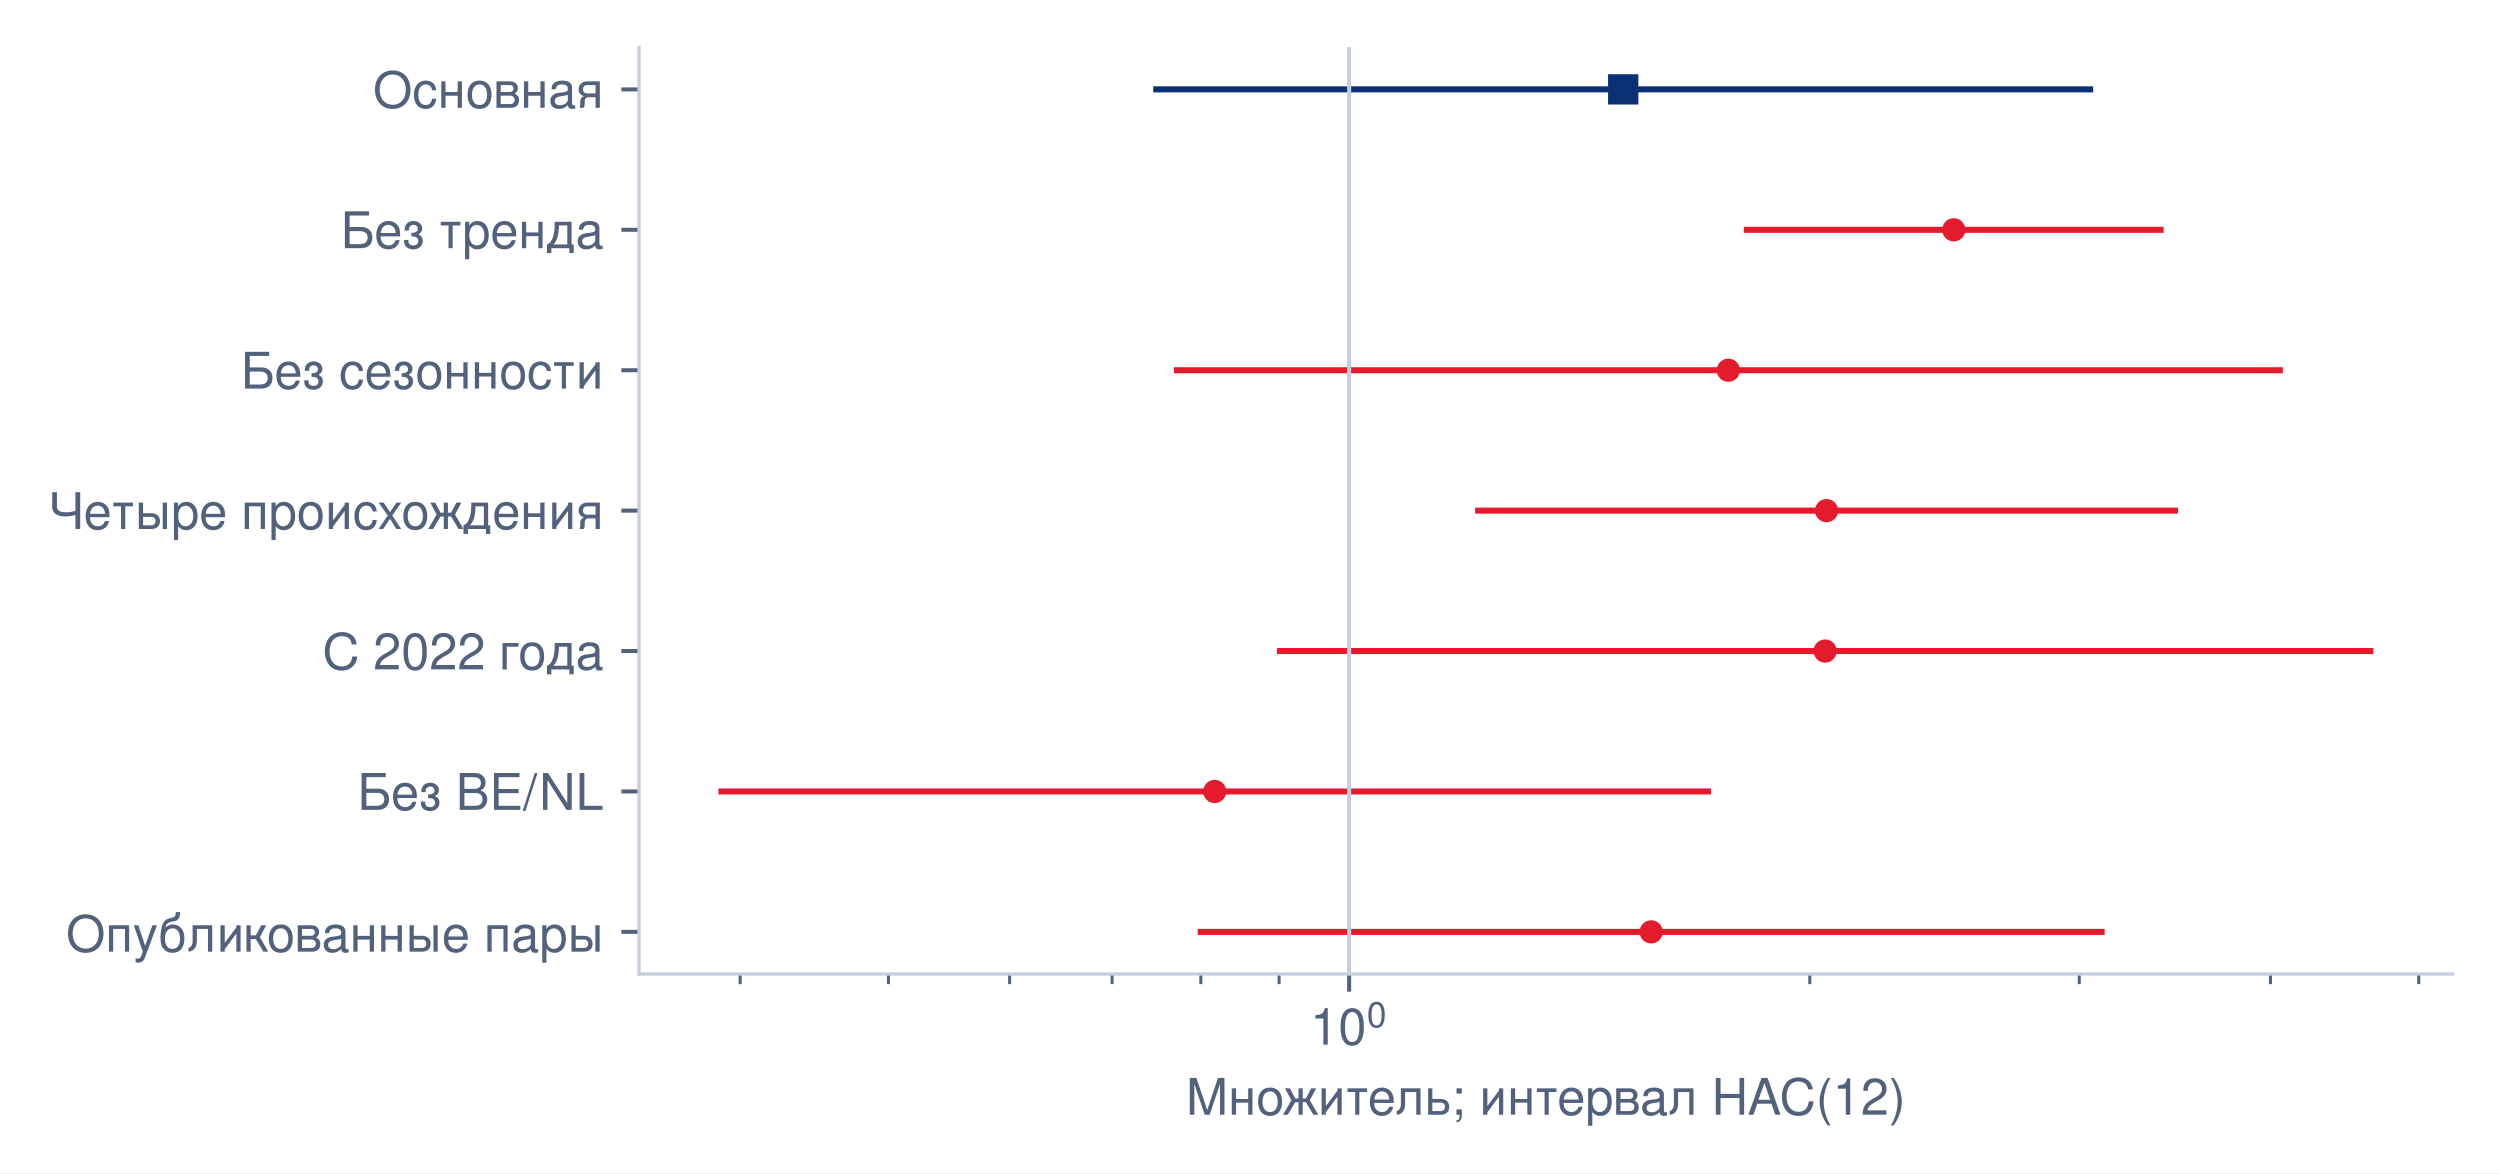
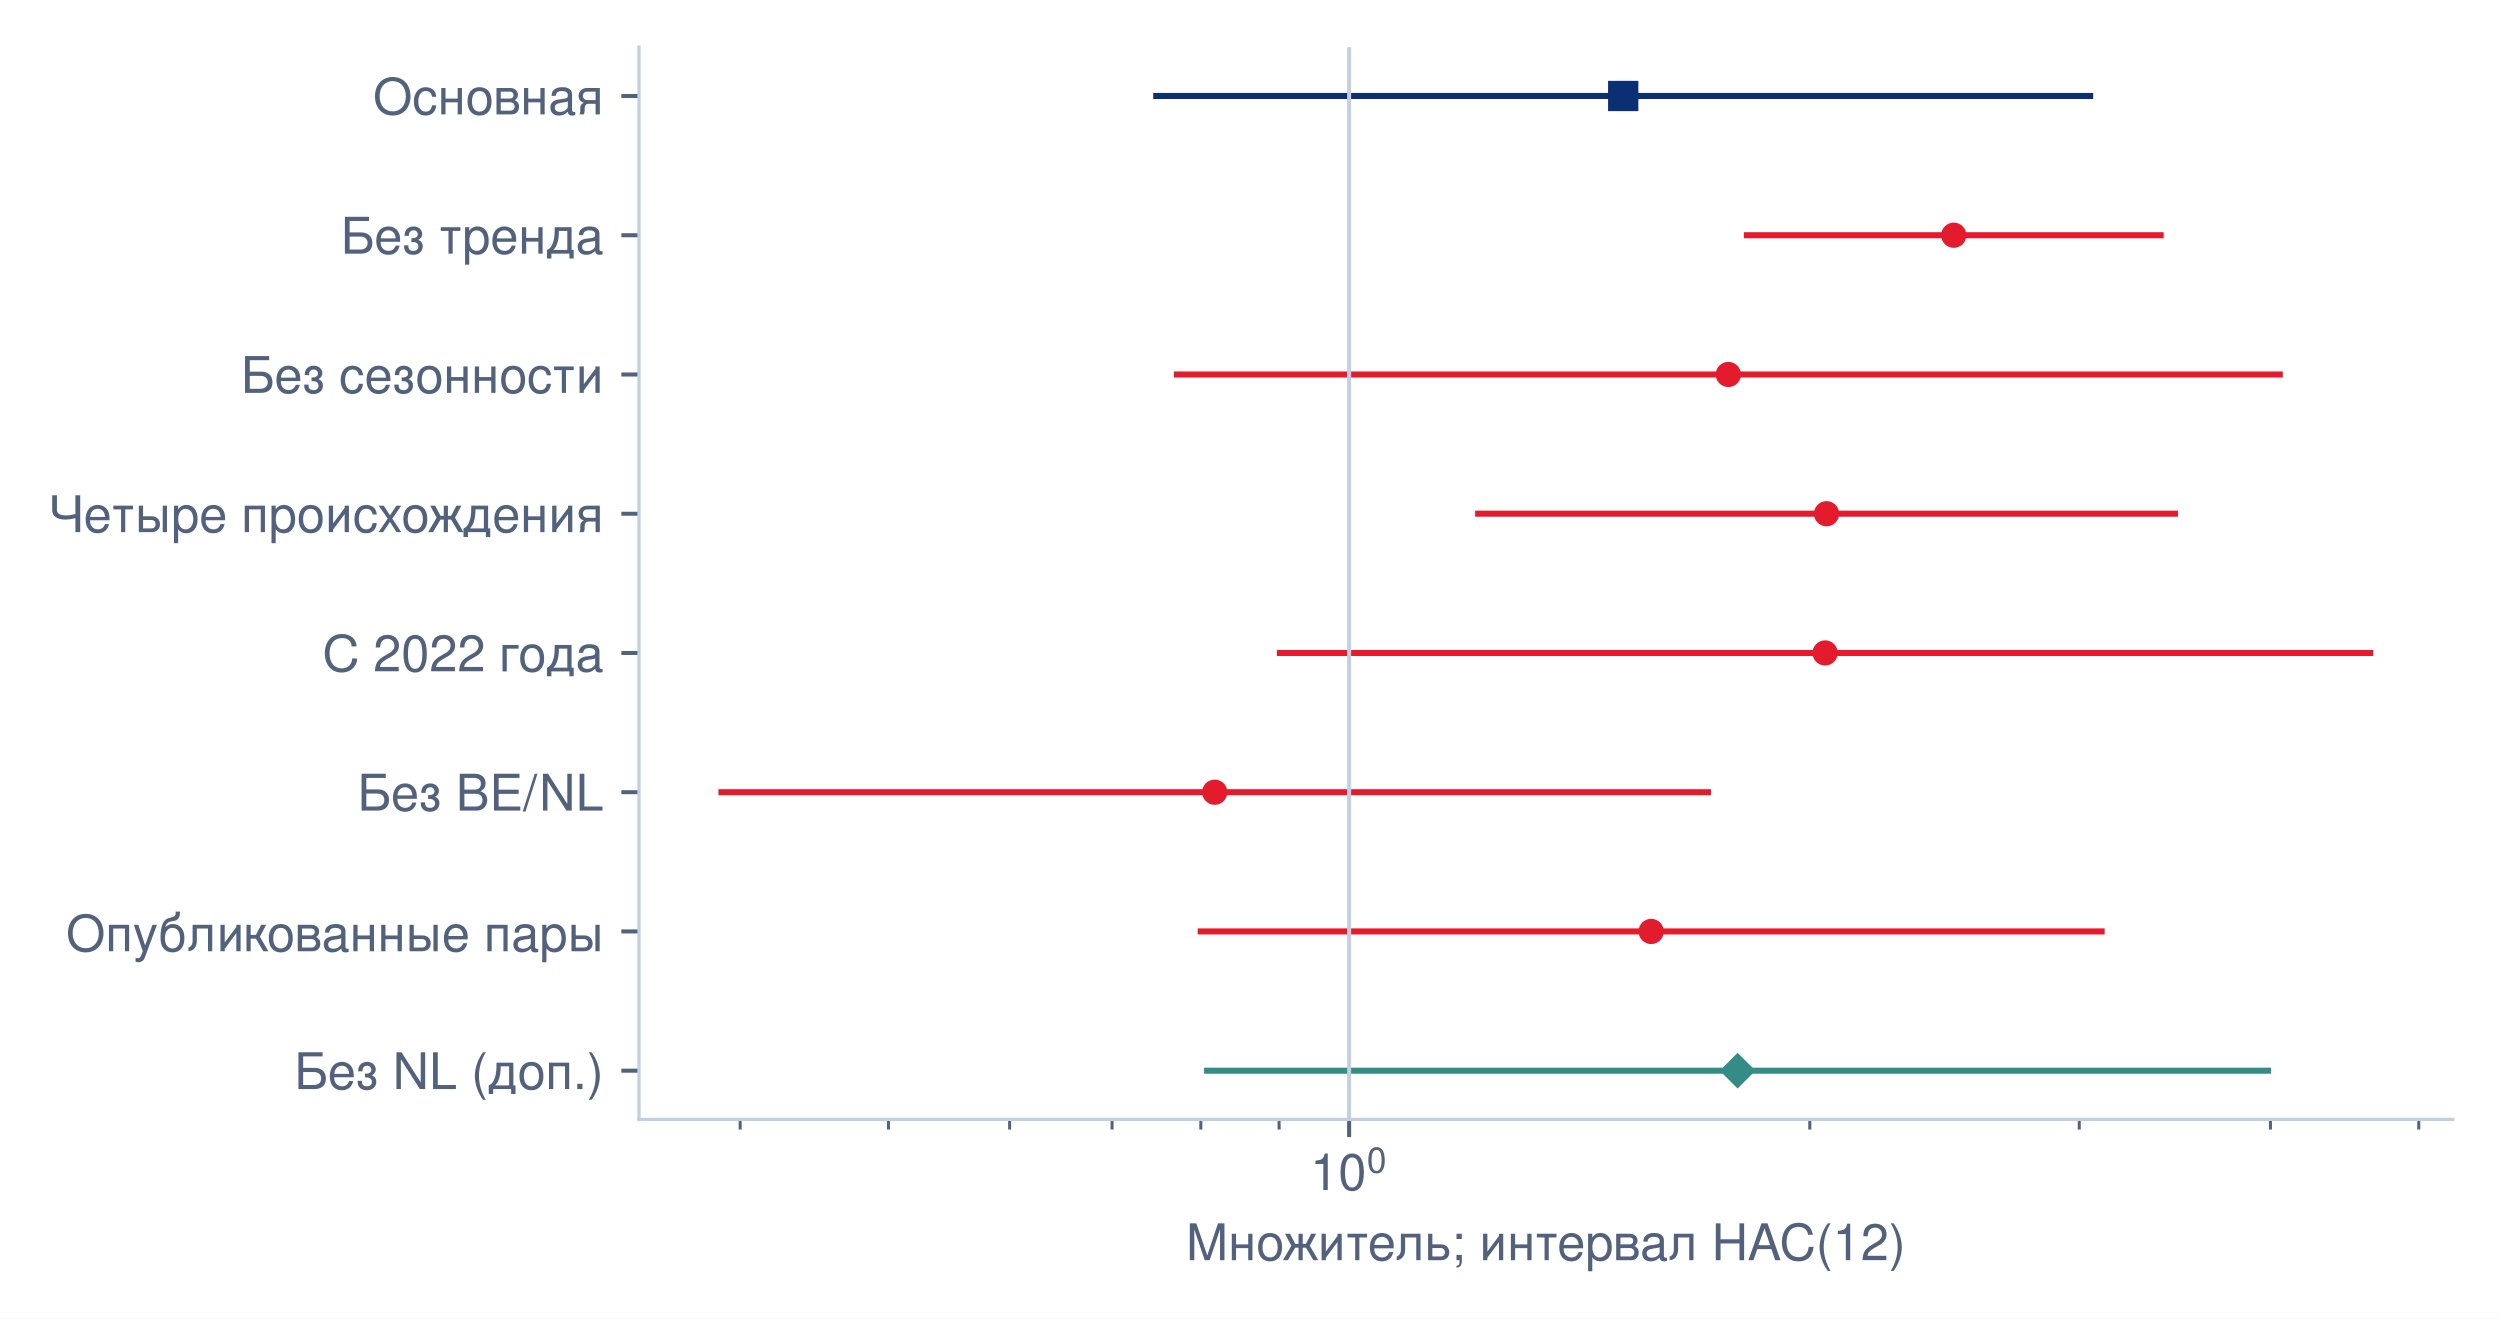
- <svg xmlns="http://www.w3.org/2000/svg" xmlns:xlink="http://www.w3.org/1999/xlink" width="495.12pt" height="232.32pt" viewBox="0 0 495.12 232.32" version="1.1">
+ <svg xmlns="http://www.w3.org/2000/svg" xmlns:xlink="http://www.w3.org/1999/xlink" width="495.12pt" height="261.12pt" viewBox="0 0 495.12 261.12" version="1.1">
  <defs>
    <style type="text/css">*{stroke-linejoin: round; stroke-linecap: butt}</style>
  </defs>
  <g id="figure_1">
    <g id="patch_1">
-       <path d="M 0 232.32  L 495.12 232.32  L 495.12 0  L 0 0  z " style="fill: #ffffff" />
+       <path d="M 0 261.12  L 495.12 261.12  L 495.12 0  L 0 0  z " style="fill: #ffffff" />
    </g>
    <g id="axes_1">
      <g id="patch_2">
-         <path d="M 126.558 192.9  L 485.76 192.9  L 485.76 9.36  L 126.558 9.36  z " style="fill: #ffffff" />
+         <path d="M 126.558 221.7  L 485.76 221.7  L 485.76 9.36  L 126.558 9.36  z " style="fill: #ffffff" />
      </g>
      <g id="matplotlib.axis_1">
        <g id="xtick_1">
          <g id="line2d_1">
-             <path d="M 267.192 192.9  L 267.192 9.36  " clip-path="url(#p81fc3f69a3)" style="fill: none; stroke: #dbe4ef; stroke-width: 0.55; stroke-linecap: square" />
+             <path d="M 267.192 221.7  L 267.192 9.36  " clip-path="url(#pdd04d3d1da)" style="fill: none; stroke: #dbe4ef; stroke-width: 0.55; stroke-linecap: square" />
          </g>
          <g id="line2d_2">
            <defs>
              <path id="md188bb323f" d="M 0 0  L 0 3.5  " style="stroke: #52627c; stroke-width: 0.8" />
            </defs>
            <g>
-               <use xlink:href="#md188bb323f" x="267.192" y="192.9" style="fill: #52627c; stroke: #52627c; stroke-width: 0.8" />
+               <use xlink:href="#md188bb323f" x="267.192" y="221.7" style="fill: #52627c; stroke: #52627c; stroke-width: 0.8" />
            </g>
          </g>
          <g id="text_1">
-             <g style="fill: #52627c" transform="translate(259.4917 207.1908)">
+             <g style="fill: #52627c" transform="translate(259.4917 235.9908)">
              <text>
                <tspan x="0" y="-0.311" style="font-size: 10px; font-family: 'Nimbus Sans'; fill: #52627c">1</tspan>
                <tspan x="5.56" y="-0.311" style="font-size: 10px; font-family: 'Nimbus Sans'; fill: #52627c">0</tspan>
                <tspan x="11.206" y="-3.75" style="font-size: 7px; font-family: 'Nimbus Sans'; fill: #52627c">0</tspan>
              </text>
            </g>
          </g>
        </g>
        <g id="xtick_2">
          <g id="line2d_3">
            <defs>
              <path id="m57189ea92f" d="M 0 0  L 0 2  " style="stroke: #52627c; stroke-width: 0.6" />
            </defs>
            <g>
-               <use xlink:href="#m57189ea92f" x="146.588" y="192.9" style="fill: #52627c; stroke: #52627c; stroke-width: 0.6" />
+               <use xlink:href="#m57189ea92f" x="146.588" y="221.7" style="fill: #52627c; stroke: #52627c; stroke-width: 0.6" />
            </g>
          </g>
        </g>
        <g id="xtick_3">
          <g id="line2d_4">
            <g>
-               <use xlink:href="#m57189ea92f" x="175.958" y="192.9" style="fill: #52627c; stroke: #52627c; stroke-width: 0.6" />
+               <use xlink:href="#m57189ea92f" x="175.958" y="221.7" style="fill: #52627c; stroke: #52627c; stroke-width: 0.6" />
            </g>
          </g>
        </g>
        <g id="xtick_4">
          <g id="line2d_5">
            <g>
-               <use xlink:href="#m57189ea92f" x="199.956" y="192.9" style="fill: #52627c; stroke: #52627c; stroke-width: 0.6" />
+               <use xlink:href="#m57189ea92f" x="199.956" y="221.7" style="fill: #52627c; stroke: #52627c; stroke-width: 0.6" />
            </g>
          </g>
        </g>
        <g id="xtick_5">
          <g id="line2d_6">
            <g>
-               <use xlink:href="#m57189ea92f" x="220.245" y="192.9" style="fill: #52627c; stroke: #52627c; stroke-width: 0.6" />
+               <use xlink:href="#m57189ea92f" x="220.245" y="221.7" style="fill: #52627c; stroke: #52627c; stroke-width: 0.6" />
            </g>
          </g>
        </g>
        <g id="xtick_6">
          <g id="line2d_7">
            <g>
-               <use xlink:href="#m57189ea92f" x="237.821" y="192.9" style="fill: #52627c; stroke: #52627c; stroke-width: 0.6" />
+               <use xlink:href="#m57189ea92f" x="237.821" y="221.7" style="fill: #52627c; stroke: #52627c; stroke-width: 0.6" />
            </g>
          </g>
        </g>
        <g id="xtick_7">
          <g id="line2d_8">
            <g>
-               <use xlink:href="#m57189ea92f" x="253.324" y="192.9" style="fill: #52627c; stroke: #52627c; stroke-width: 0.6" />
+               <use xlink:href="#m57189ea92f" x="253.324" y="221.7" style="fill: #52627c; stroke: #52627c; stroke-width: 0.6" />
            </g>
          </g>
        </g>
        <g id="xtick_8">
          <g id="line2d_9">
            <g>
-               <use xlink:href="#m57189ea92f" x="358.425" y="192.9" style="fill: #52627c; stroke: #52627c; stroke-width: 0.6" />
+               <use xlink:href="#m57189ea92f" x="358.425" y="221.7" style="fill: #52627c; stroke: #52627c; stroke-width: 0.6" />
            </g>
          </g>
        </g>
        <g id="xtick_9">
          <g id="line2d_10">
            <g>
-               <use xlink:href="#m57189ea92f" x="411.793" y="192.9" style="fill: #52627c; stroke: #52627c; stroke-width: 0.6" />
+               <use xlink:href="#m57189ea92f" x="411.793" y="221.7" style="fill: #52627c; stroke: #52627c; stroke-width: 0.6" />
            </g>
          </g>
        </g>
        <g id="xtick_10">
          <g id="line2d_11">
            <g>
-               <use xlink:href="#m57189ea92f" x="449.658" y="192.9" style="fill: #52627c; stroke: #52627c; stroke-width: 0.6" />
+               <use xlink:href="#m57189ea92f" x="449.658" y="221.7" style="fill: #52627c; stroke: #52627c; stroke-width: 0.6" />
            </g>
          </g>
        </g>
        <g id="xtick_11">
          <g id="line2d_12">
            <g>
-               <use xlink:href="#m57189ea92f" x="479.029" y="192.9" style="fill: #52627c; stroke: #52627c; stroke-width: 0.6" />
+               <use xlink:href="#m57189ea92f" x="479.029" y="221.7" style="fill: #52627c; stroke: #52627c; stroke-width: 0.6" />
            </g>
          </g>
        </g>
        <g id="text_2">
-           <text style="font-size: 10px; font-family: 'Nimbus Sans'; text-anchor: middle; fill: #52627c" x="306.159" y="220.78" transform="rotate(-0 306.159 220.7798)">Множитель; интервал HAC(12)</text>
+           <text style="font-size: 10px; font-family: 'Nimbus Sans'; text-anchor: middle; fill: #52627c" x="306.159" y="249.58" transform="rotate(-0 306.159 249.5798)">Множитель; интервал HAC(12)</text>
        </g>
      </g>
      <g id="matplotlib.axis_2">
        <g id="ytick_1">
          <g id="line2d_13">
            <defs>
              <path id="m8aa7f7965a" d="M 0 0  L -3.5 0  " style="stroke: #52627c; stroke-width: 0.8" />
            </defs>
            <g>
-               <use xlink:href="#m8aa7f7965a" x="126.558" y="17.703" style="fill: #52627c; stroke: #52627c; stroke-width: 0.8" />
+               <use xlink:href="#m8aa7f7965a" x="126.558" y="19.012" style="fill: #52627c; stroke: #52627c; stroke-width: 0.8" />
            </g>
          </g>
          <g id="text_3">
-             <text style="font-size: 10px; font-family: 'Nimbus Sans'; text-anchor: end; fill: #52627c" x="119.558" y="21.348" transform="rotate(-0 119.5584 21.34805)">Основная</text>
+             <text style="font-size: 10px; font-family: 'Nimbus Sans'; text-anchor: end; fill: #52627c" x="119.558" y="22.657" transform="rotate(-0 119.5584 22.65714)">Основная</text>
          </g>
        </g>
        <g id="ytick_2">
          <g id="line2d_14">
            <g>
-               <use xlink:href="#m8aa7f7965a" x="126.558" y="45.512" style="fill: #52627c; stroke: #52627c; stroke-width: 0.8" />
+               <use xlink:href="#m8aa7f7965a" x="126.558" y="46.588" style="fill: #52627c; stroke: #52627c; stroke-width: 0.8" />
            </g>
          </g>
          <g id="text_4">
-             <text style="font-size: 10px; font-family: 'Nimbus Sans'; text-anchor: end; fill: #52627c" x="119.558" y="49.157" transform="rotate(-0 119.5584 49.15716)">Без тренда</text>
+             <text style="font-size: 10px; font-family: 'Nimbus Sans'; text-anchor: end; fill: #52627c" x="119.558" y="50.234" transform="rotate(-0 119.5584 50.23378)">Без тренда</text>
          </g>
        </g>
        <g id="ytick_3">
          <g id="line2d_15">
            <g>
-               <use xlink:href="#m8aa7f7965a" x="126.558" y="73.321" style="fill: #52627c; stroke: #52627c; stroke-width: 0.8" />
+               <use xlink:href="#m8aa7f7965a" x="126.558" y="74.165" style="fill: #52627c; stroke: #52627c; stroke-width: 0.8" />
            </g>
          </g>
          <g id="text_5">
-             <text style="font-size: 10px; font-family: 'Nimbus Sans'; text-anchor: end; fill: #52627c" x="119.558" y="76.966" transform="rotate(-0 119.5584 76.96627)">Без сезонности</text>
+             <text style="font-size: 10px; font-family: 'Nimbus Sans'; text-anchor: end; fill: #52627c" x="119.558" y="77.81" transform="rotate(-0 119.5584 77.81042)">Без сезонности</text>
          </g>
        </g>
        <g id="ytick_4">
          <g id="line2d_16">
            <g>
-               <use xlink:href="#m8aa7f7965a" x="126.558" y="101.13" style="fill: #52627c; stroke: #52627c; stroke-width: 0.8" />
+               <use xlink:href="#m8aa7f7965a" x="126.558" y="101.742" style="fill: #52627c; stroke: #52627c; stroke-width: 0.8" />
            </g>
          </g>
          <g id="text_6">
-             <text style="font-size: 10px; font-family: 'Nimbus Sans'; text-anchor: end; fill: #52627c" x="119.558" y="104.775" transform="rotate(-0 119.5584 104.7754)">Четыре происхождения</text>
+             <text style="font-size: 10px; font-family: 'Nimbus Sans'; text-anchor: end; fill: #52627c" x="119.558" y="105.387" transform="rotate(-0 119.5584 105.3871)">Четыре происхождения</text>
          </g>
        </g>
        <g id="ytick_5">
          <g id="line2d_17">
            <g>
-               <use xlink:href="#m8aa7f7965a" x="126.558" y="128.939" style="fill: #52627c; stroke: #52627c; stroke-width: 0.8" />
+               <use xlink:href="#m8aa7f7965a" x="126.558" y="129.318" style="fill: #52627c; stroke: #52627c; stroke-width: 0.8" />
            </g>
          </g>
          <g id="text_7">
-             <text style="font-size: 10px; font-family: 'Nimbus Sans'; text-anchor: end; fill: #52627c" x="119.558" y="132.584" transform="rotate(-0 119.5584 132.5845)">С 2022 года</text>
+             <text style="font-size: 10px; font-family: 'Nimbus Sans'; text-anchor: end; fill: #52627c" x="119.558" y="132.964" transform="rotate(-0 119.5584 132.9637)">С 2022 года</text>
          </g>
        </g>
        <g id="ytick_6">
          <g id="line2d_18">
            <g>
-               <use xlink:href="#m8aa7f7965a" x="126.558" y="156.748" style="fill: #52627c; stroke: #52627c; stroke-width: 0.8" />
+               <use xlink:href="#m8aa7f7965a" x="126.558" y="156.895" style="fill: #52627c; stroke: #52627c; stroke-width: 0.8" />
            </g>
          </g>
          <g id="text_8">
-             <text style="font-size: 10px; font-family: 'Nimbus Sans'; text-anchor: end; fill: #52627c" x="119.558" y="160.394" transform="rotate(-0 119.5584 160.3936)">Без BE/NL</text>
+             <text style="font-size: 10px; font-family: 'Nimbus Sans'; text-anchor: end; fill: #52627c" x="119.558" y="160.54" transform="rotate(-0 119.5584 160.5403)">Без BE/NL</text>
          </g>
        </g>
        <g id="ytick_7">
          <g id="line2d_19">
            <g>
-               <use xlink:href="#m8aa7f7965a" x="126.558" y="184.557" style="fill: #52627c; stroke: #52627c; stroke-width: 0.8" />
+               <use xlink:href="#m8aa7f7965a" x="126.558" y="184.472" style="fill: #52627c; stroke: #52627c; stroke-width: 0.8" />
            </g>
          </g>
          <g id="text_9">
-             <text style="font-size: 10px; font-family: 'Nimbus Sans'; text-anchor: end; fill: #52627c" x="119.558" y="188.478" transform="rotate(-0 119.5584 188.4777)">Опубликованные пары</text>
-           </g>
-         </g>
-       </g>
-       <g id="line2d_20">
-         <path d="M 228.993 17.703  L 413.952 17.703  " clip-path="url(#p81fc3f69a3)" style="fill: none; stroke: #0b2f73; stroke-width: 1.2; stroke-linecap: square" />
+             <text style="font-size: 10px; font-family: 'Nimbus Sans'; text-anchor: end; fill: #52627c" x="119.558" y="188.392" transform="rotate(-0 119.5584 188.392)">Опубликованные пары</text>
+           </g>
+         </g>
+         <g id="ytick_8">
+           <g id="line2d_20">
+             <g>
+               <use xlink:href="#m8aa7f7965a" x="126.558" y="212.048" style="fill: #52627c; stroke: #52627c; stroke-width: 0.8" />
+             </g>
+           </g>
+           <g id="text_10">
+             <text style="font-size: 10px; font-family: 'Nimbus Sans'; text-anchor: end; fill: #52627c" x="119.558" y="215.694" transform="rotate(-0 119.5584 215.6936)">Без NL (доп.)</text>
+           </g>
+         </g>
      </g>
      <g id="line2d_21">
-         <path d="M 321.473 17.703  " clip-path="url(#p81fc3f69a3)" style="fill: none; stroke: #0b2f73; stroke-width: 1.5; stroke-linecap: square" />
+         <path d="M 228.993 19.012  L 413.952 19.012  " clip-path="url(#pdd04d3d1da)" style="fill: none; stroke: #0b2f73; stroke-width: 1.2; stroke-linecap: square" />
+       </g>
+       <g id="line2d_22">
+         <path d="M 321.473 19.012  " clip-path="url(#pdd04d3d1da)" style="fill: none; stroke: #0b2f73; stroke-width: 1.5; stroke-linecap: square" />
        <defs>
          <path id="m46db56ead0" d="M -2.5 2.5  L 2.5 2.5  L 2.5 -2.5  L -2.5 -2.5  z " style="stroke: #0b2f73; stroke-linejoin: miter" />
        </defs>
-         <g clip-path="url(#p81fc3f69a3)">
-           <use xlink:href="#m46db56ead0" x="321.473" y="17.703" style="fill: #0b2f73; stroke: #0b2f73; stroke-linejoin: miter" />
-         </g>
-       </g>
-       <g id="line2d_22">
-         <path d="M 345.966 45.512  L 427.915 45.512  " clip-path="url(#p81fc3f69a3)" style="fill: none; stroke: #e31b2d; stroke-width: 1.2; stroke-linecap: square" />
+         <g clip-path="url(#pdd04d3d1da)">
+           <use xlink:href="#m46db56ead0" x="321.473" y="19.012" style="fill: #0b2f73; stroke: #0b2f73; stroke-linejoin: miter" />
+         </g>
      </g>
      <g id="line2d_23">
-         <path d="M 386.94 45.512  " clip-path="url(#p81fc3f69a3)" style="fill: none; stroke: #e31b2d; stroke-width: 1.5; stroke-linecap: square" />
+         <path d="M 345.966 46.588  L 427.915 46.588  " clip-path="url(#pdd04d3d1da)" style="fill: none; stroke: #e31b2d; stroke-width: 1.2; stroke-linecap: square" />
+       </g>
+       <g id="line2d_24">
+         <path d="M 386.94 46.588  " clip-path="url(#pdd04d3d1da)" style="fill: none; stroke: #e31b2d; stroke-width: 1.5; stroke-linecap: square" />
        <defs>
-           <path id="md06ec3799e" d="M 0 1.8  C 0.477 1.8 0.935 1.61 1.273 1.273  C 1.61 0.935 1.8 0.477 1.8 0  C 1.8 -0.477 1.61 -0.935 1.273 -1.273  C 0.935 -1.61 0.477 -1.8 0 -1.8  C -0.477 -1.8 -0.935 -1.61 -1.273 -1.273  C -1.61 -0.935 -1.8 -0.477 -1.8 0  C -1.8 0.477 -1.61 0.935 -1.273 1.273  C -0.935 1.61 -0.477 1.8 0 1.8  z " style="stroke: #e31b2d" />
+           <path id="mdeb49d7835" d="M 0 2  C 0.53 2 1.039 1.789 1.414 1.414  C 1.789 1.039 2 0.53 2 0  C 2 -0.53 1.789 -1.039 1.414 -1.414  C 1.039 -1.789 0.53 -2 0 -2  C -0.53 -2 -1.039 -1.789 -1.414 -1.414  C -1.789 -1.039 -2 -0.53 -2 0  C -2 0.53 -1.789 1.039 -1.414 1.414  C -1.039 1.789 -0.53 2 0 2  z " style="stroke: #e31b2d" />
        </defs>
-         <g clip-path="url(#p81fc3f69a3)">
-           <use xlink:href="#md06ec3799e" x="386.94" y="45.512" style="fill: #e31b2d; stroke: #e31b2d" />
-         </g>
-       </g>
-       <g id="line2d_24">
-         <path d="M 233.082 73.321  L 451.506 73.321  " clip-path="url(#p81fc3f69a3)" style="fill: none; stroke: #e31b2d; stroke-width: 1.2; stroke-linecap: square" />
+         <g clip-path="url(#pdd04d3d1da)">
+           <use xlink:href="#mdeb49d7835" x="386.94" y="46.588" style="fill: #e31b2d; stroke: #e31b2d" />
+         </g>
      </g>
      <g id="line2d_25">
-         <path d="M 342.294 73.321  " clip-path="url(#p81fc3f69a3)" style="fill: none; stroke: #e31b2d; stroke-width: 1.5; stroke-linecap: square" />
-         <g clip-path="url(#p81fc3f69a3)">
-           <use xlink:href="#md06ec3799e" x="342.294" y="73.321" style="fill: #e31b2d; stroke: #e31b2d" />
-         </g>
+         <path d="M 233.082 74.165  L 451.506 74.165  " clip-path="url(#pdd04d3d1da)" style="fill: none; stroke: #e31b2d; stroke-width: 1.2; stroke-linecap: square" />
      </g>
      <g id="line2d_26">
-         <path d="M 292.749 101.13  L 430.74 101.13  " clip-path="url(#p81fc3f69a3)" style="fill: none; stroke: #e31b2d; stroke-width: 1.2; stroke-linecap: square" />
+         <path d="M 342.294 74.165  " clip-path="url(#pdd04d3d1da)" style="fill: none; stroke: #e31b2d; stroke-width: 1.5; stroke-linecap: square" />
+         <g clip-path="url(#pdd04d3d1da)">
+           <use xlink:href="#mdeb49d7835" x="342.294" y="74.165" style="fill: #e31b2d; stroke: #e31b2d" />
+         </g>
      </g>
      <g id="line2d_27">
-         <path d="M 361.744 101.13  " clip-path="url(#p81fc3f69a3)" style="fill: none; stroke: #e31b2d; stroke-width: 1.5; stroke-linecap: square" />
-         <g clip-path="url(#p81fc3f69a3)">
-           <use xlink:href="#md06ec3799e" x="361.744" y="101.13" style="fill: #e31b2d; stroke: #e31b2d" />
-         </g>
+         <path d="M 292.749 101.742  L 430.74 101.742  " clip-path="url(#pdd04d3d1da)" style="fill: none; stroke: #e31b2d; stroke-width: 1.2; stroke-linecap: square" />
      </g>
      <g id="line2d_28">
-         <path d="M 253.486 128.939  L 469.432 128.939  " clip-path="url(#p81fc3f69a3)" style="fill: none; stroke: #e31b2d; stroke-width: 1.2; stroke-linecap: square" />
+         <path d="M 361.744 101.742  " clip-path="url(#pdd04d3d1da)" style="fill: none; stroke: #e31b2d; stroke-width: 1.5; stroke-linecap: square" />
+         <g clip-path="url(#pdd04d3d1da)">
+           <use xlink:href="#mdeb49d7835" x="361.744" y="101.742" style="fill: #e31b2d; stroke: #e31b2d" />
+         </g>
      </g>
      <g id="line2d_29">
-         <path d="M 361.459 128.939  " clip-path="url(#p81fc3f69a3)" style="fill: none; stroke: #e31b2d; stroke-width: 1.5; stroke-linecap: square" />
-         <g clip-path="url(#p81fc3f69a3)">
-           <use xlink:href="#md06ec3799e" x="361.459" y="128.939" style="fill: #e31b2d; stroke: #e31b2d" />
-         </g>
+         <path d="M 253.486 129.318  L 469.432 129.318  " clip-path="url(#pdd04d3d1da)" style="fill: none; stroke: #e31b2d; stroke-width: 1.2; stroke-linecap: square" />
      </g>
      <g id="line2d_30">
-         <path d="M 142.886 156.748  L 338.265 156.748  " clip-path="url(#p81fc3f69a3)" style="fill: none; stroke: #e31b2d; stroke-width: 1.2; stroke-linecap: square" />
+         <path d="M 361.459 129.318  " clip-path="url(#pdd04d3d1da)" style="fill: none; stroke: #e31b2d; stroke-width: 1.5; stroke-linecap: square" />
+         <g clip-path="url(#pdd04d3d1da)">
+           <use xlink:href="#mdeb49d7835" x="361.459" y="129.318" style="fill: #e31b2d; stroke: #e31b2d" />
+         </g>
      </g>
      <g id="line2d_31">
-         <path d="M 240.575 156.748  " clip-path="url(#p81fc3f69a3)" style="fill: none; stroke: #e31b2d; stroke-width: 1.5; stroke-linecap: square" />
-         <g clip-path="url(#p81fc3f69a3)">
-           <use xlink:href="#md06ec3799e" x="240.575" y="156.748" style="fill: #e31b2d; stroke: #e31b2d" />
-         </g>
+         <path d="M 142.886 156.895  L 338.265 156.895  " clip-path="url(#pdd04d3d1da)" style="fill: none; stroke: #e31b2d; stroke-width: 1.2; stroke-linecap: square" />
      </g>
      <g id="line2d_32">
-         <path d="M 237.799 184.557  L 416.22 184.557  " clip-path="url(#p81fc3f69a3)" style="fill: none; stroke: #e31b2d; stroke-width: 1.2; stroke-linecap: square" />
+         <path d="M 240.575 156.895  " clip-path="url(#pdd04d3d1da)" style="fill: none; stroke: #e31b2d; stroke-width: 1.5; stroke-linecap: square" />
+         <g clip-path="url(#pdd04d3d1da)">
+           <use xlink:href="#mdeb49d7835" x="240.575" y="156.895" style="fill: #e31b2d; stroke: #e31b2d" />
+         </g>
      </g>
      <g id="line2d_33">
-         <path d="M 327.01 184.557  " clip-path="url(#p81fc3f69a3)" style="fill: none; stroke: #e31b2d; stroke-width: 1.5; stroke-linecap: square" />
-         <g clip-path="url(#p81fc3f69a3)">
-           <use xlink:href="#md06ec3799e" x="327.01" y="184.557" style="fill: #e31b2d; stroke: #e31b2d" />
-         </g>
+         <path d="M 237.799 184.472  L 416.22 184.472  " clip-path="url(#pdd04d3d1da)" style="fill: none; stroke: #e31b2d; stroke-width: 1.2; stroke-linecap: square" />
      </g>
      <g id="line2d_34">
-         <path d="M 267.192 192.9  L 267.192 9.36  " clip-path="url(#p81fc3f69a3)" style="fill: none; stroke: #c3cfe0; stroke-width: 0.8; stroke-linecap: square" />
+         <path d="M 327.01 184.472  " clip-path="url(#pdd04d3d1da)" style="fill: none; stroke: #e31b2d; stroke-width: 1.5; stroke-linecap: square" />
+         <g clip-path="url(#pdd04d3d1da)">
+           <use xlink:href="#mdeb49d7835" x="327.01" y="184.472" style="fill: #e31b2d; stroke: #e31b2d" />
+         </g>
+       </g>
+       <g id="line2d_35">
+         <path d="M 239.066 212.048  L 449.182 212.048  " clip-path="url(#pdd04d3d1da)" style="fill: none; stroke: #338c86; stroke-width: 1.2; stroke-linecap: square" />
+       </g>
+       <g id="line2d_36">
+         <path d="M 344.124 212.048  " clip-path="url(#pdd04d3d1da)" style="fill: none; stroke: #338c86; stroke-width: 1.5; stroke-linecap: square" />
+         <defs>
+           <path id="m9d380d0d5d" d="M -0 2.828  L 2.828 0  L 0 -2.828  L -2.828 -0  z " style="stroke: #338c86; stroke-linejoin: miter" />
+         </defs>
+         <g clip-path="url(#pdd04d3d1da)">
+           <use xlink:href="#m9d380d0d5d" x="344.124" y="212.048" style="fill: #338c86; stroke: #338c86; stroke-linejoin: miter" />
+         </g>
+       </g>
+       <g id="line2d_37">
+         <path d="M 267.192 221.7  L 267.192 9.36  " clip-path="url(#pdd04d3d1da)" style="fill: none; stroke: #c3cfe0; stroke-width: 0.8; stroke-linecap: square" />
      </g>
      <g id="patch_3">
-         <path d="M 126.558 192.9  L 126.558 9.36  " style="fill: none; stroke: #c3cfe0; stroke-width: 0.65; stroke-linejoin: miter; stroke-linecap: square" />
+         <path d="M 126.558 221.7  L 126.558 9.36  " style="fill: none; stroke: #c3cfe0; stroke-width: 0.65; stroke-linejoin: miter; stroke-linecap: square" />
      </g>
      <g id="patch_4">
-         <path d="M 126.558 192.9  L 485.76 192.9  " style="fill: none; stroke: #c3cfe0; stroke-width: 0.65; stroke-linejoin: miter; stroke-linecap: square" />
+         <path d="M 126.558 221.7  L 485.76 221.7  " style="fill: none; stroke: #c3cfe0; stroke-width: 0.65; stroke-linejoin: miter; stroke-linecap: square" />
      </g>
    </g>
  </g>
  <defs>
-     <clipPath id="p81fc3f69a3">
-       <rect x="126.558" y="9.36" width="359.201" height="183.54" />
+     <clipPath id="pdd04d3d1da">
+       <rect x="126.558" y="9.36" width="359.201" height="212.34" />
    </clipPath>
  </defs>
</svg>
